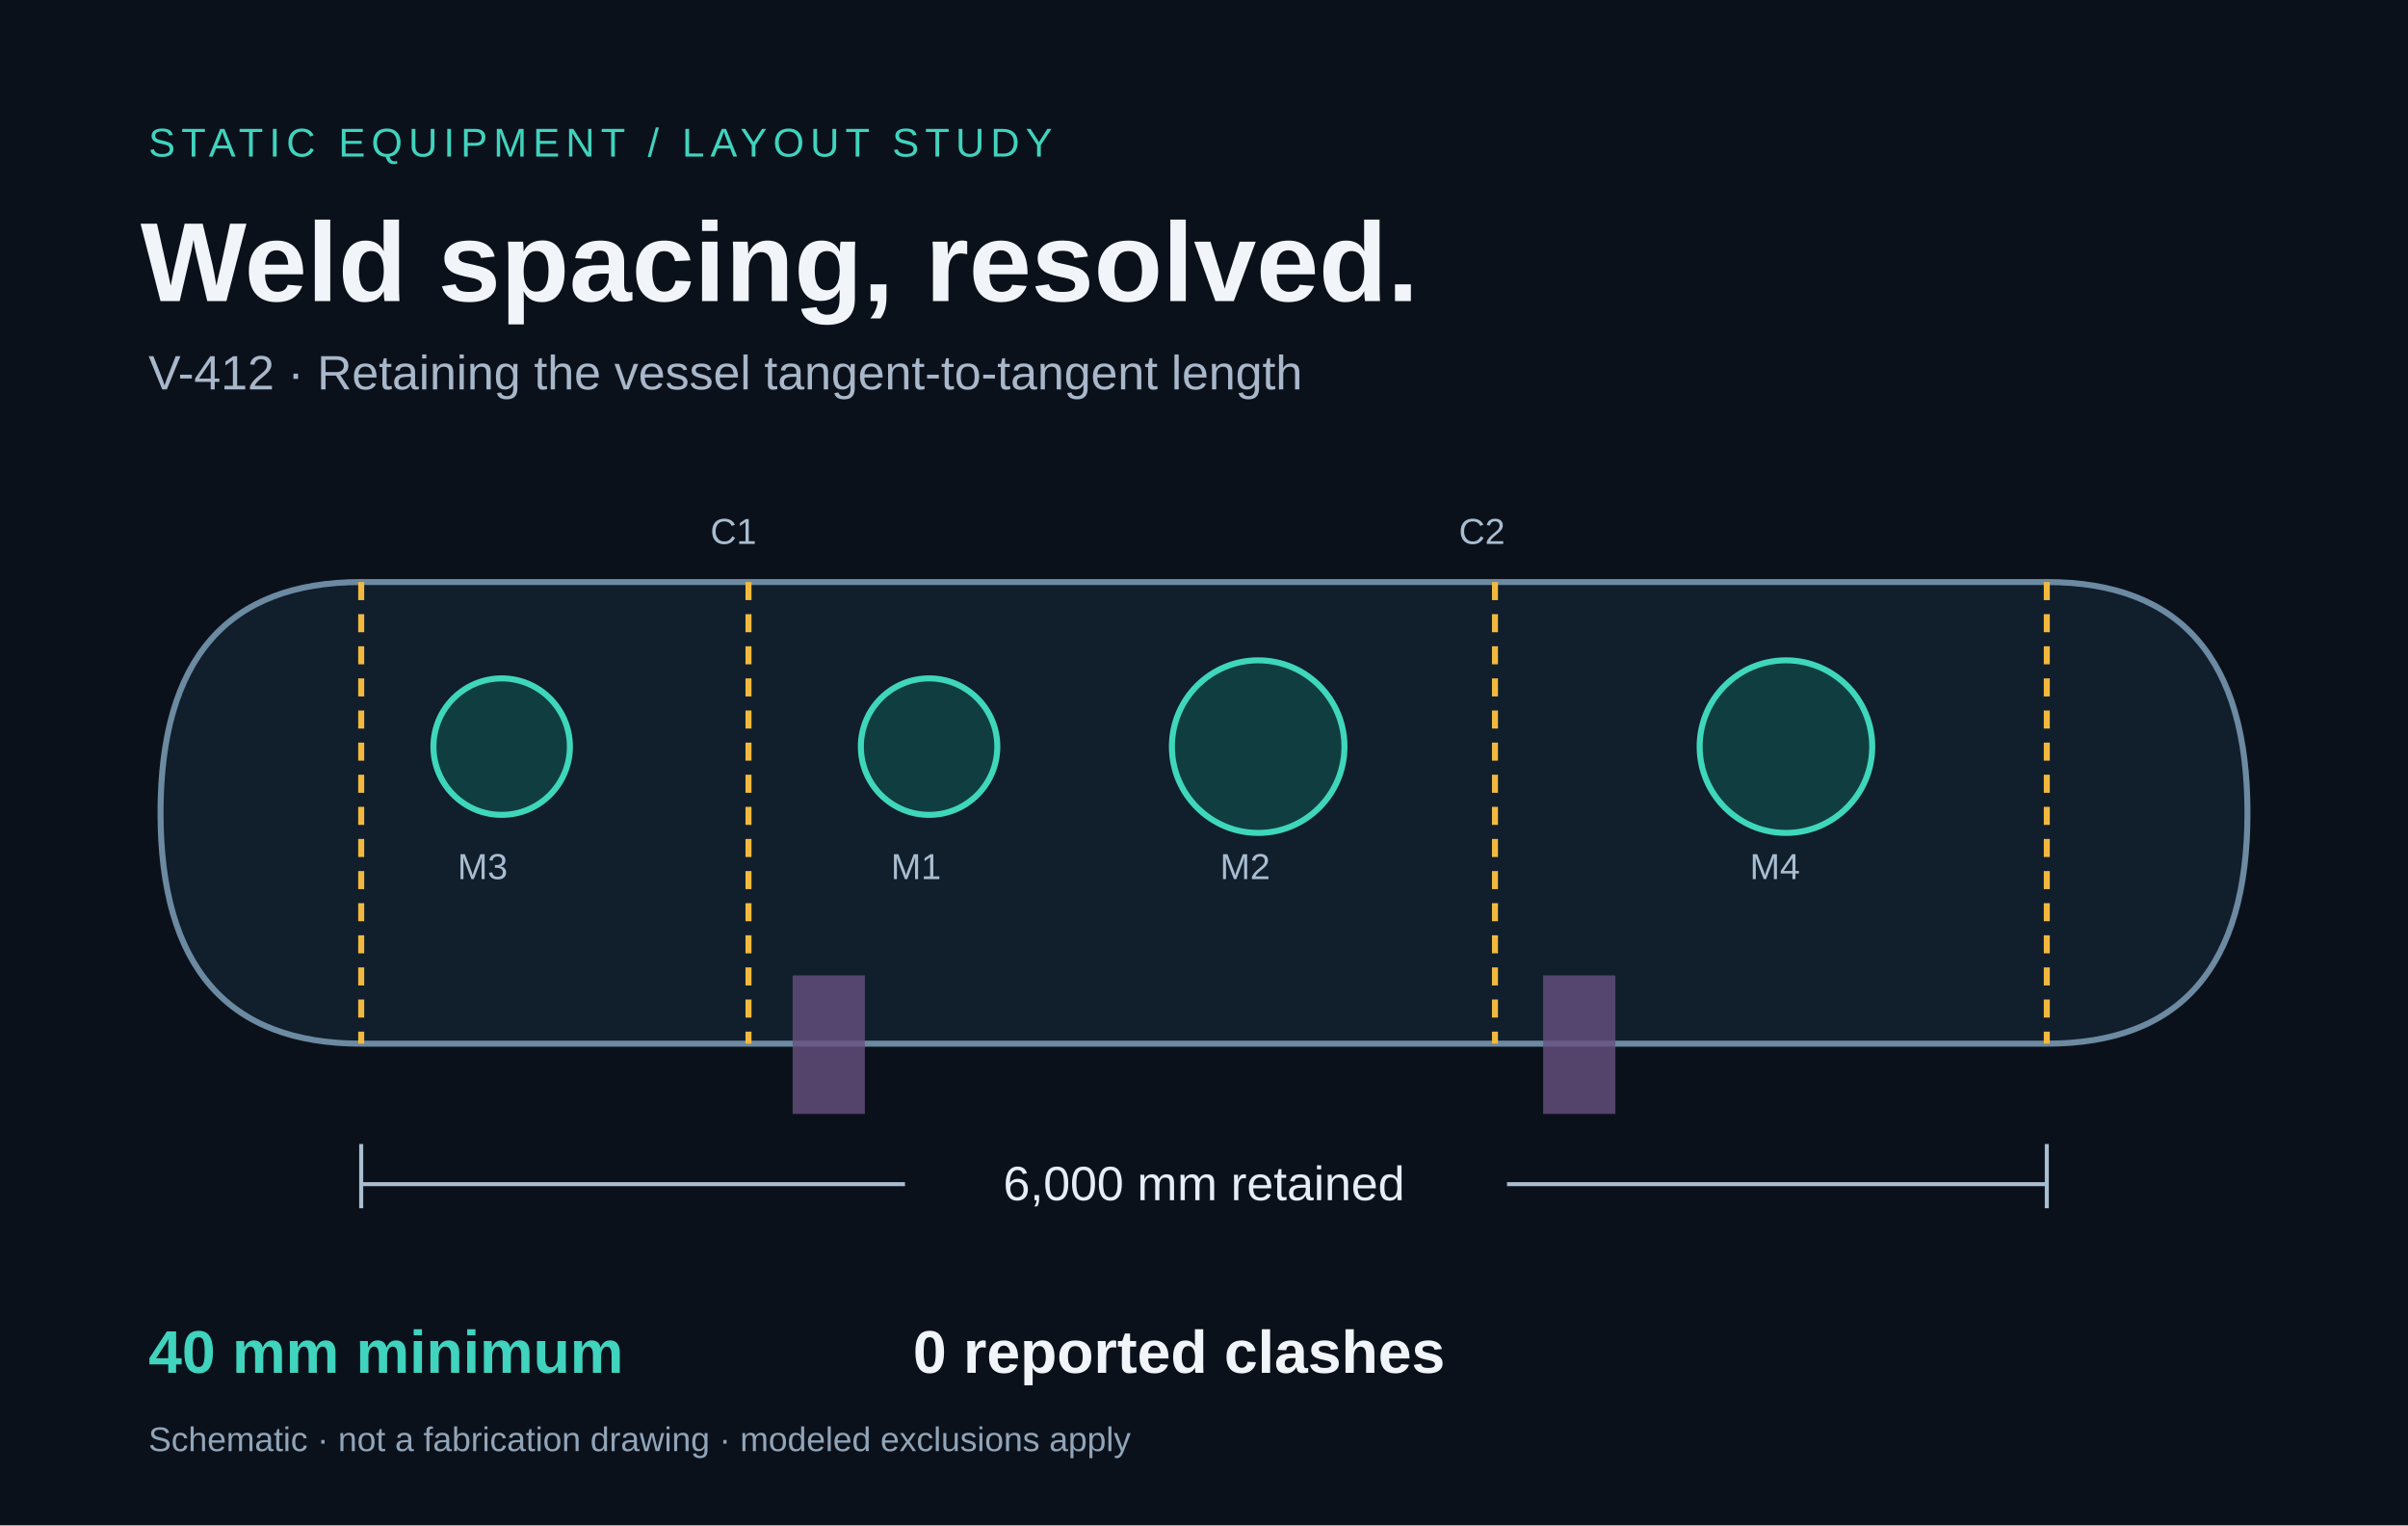
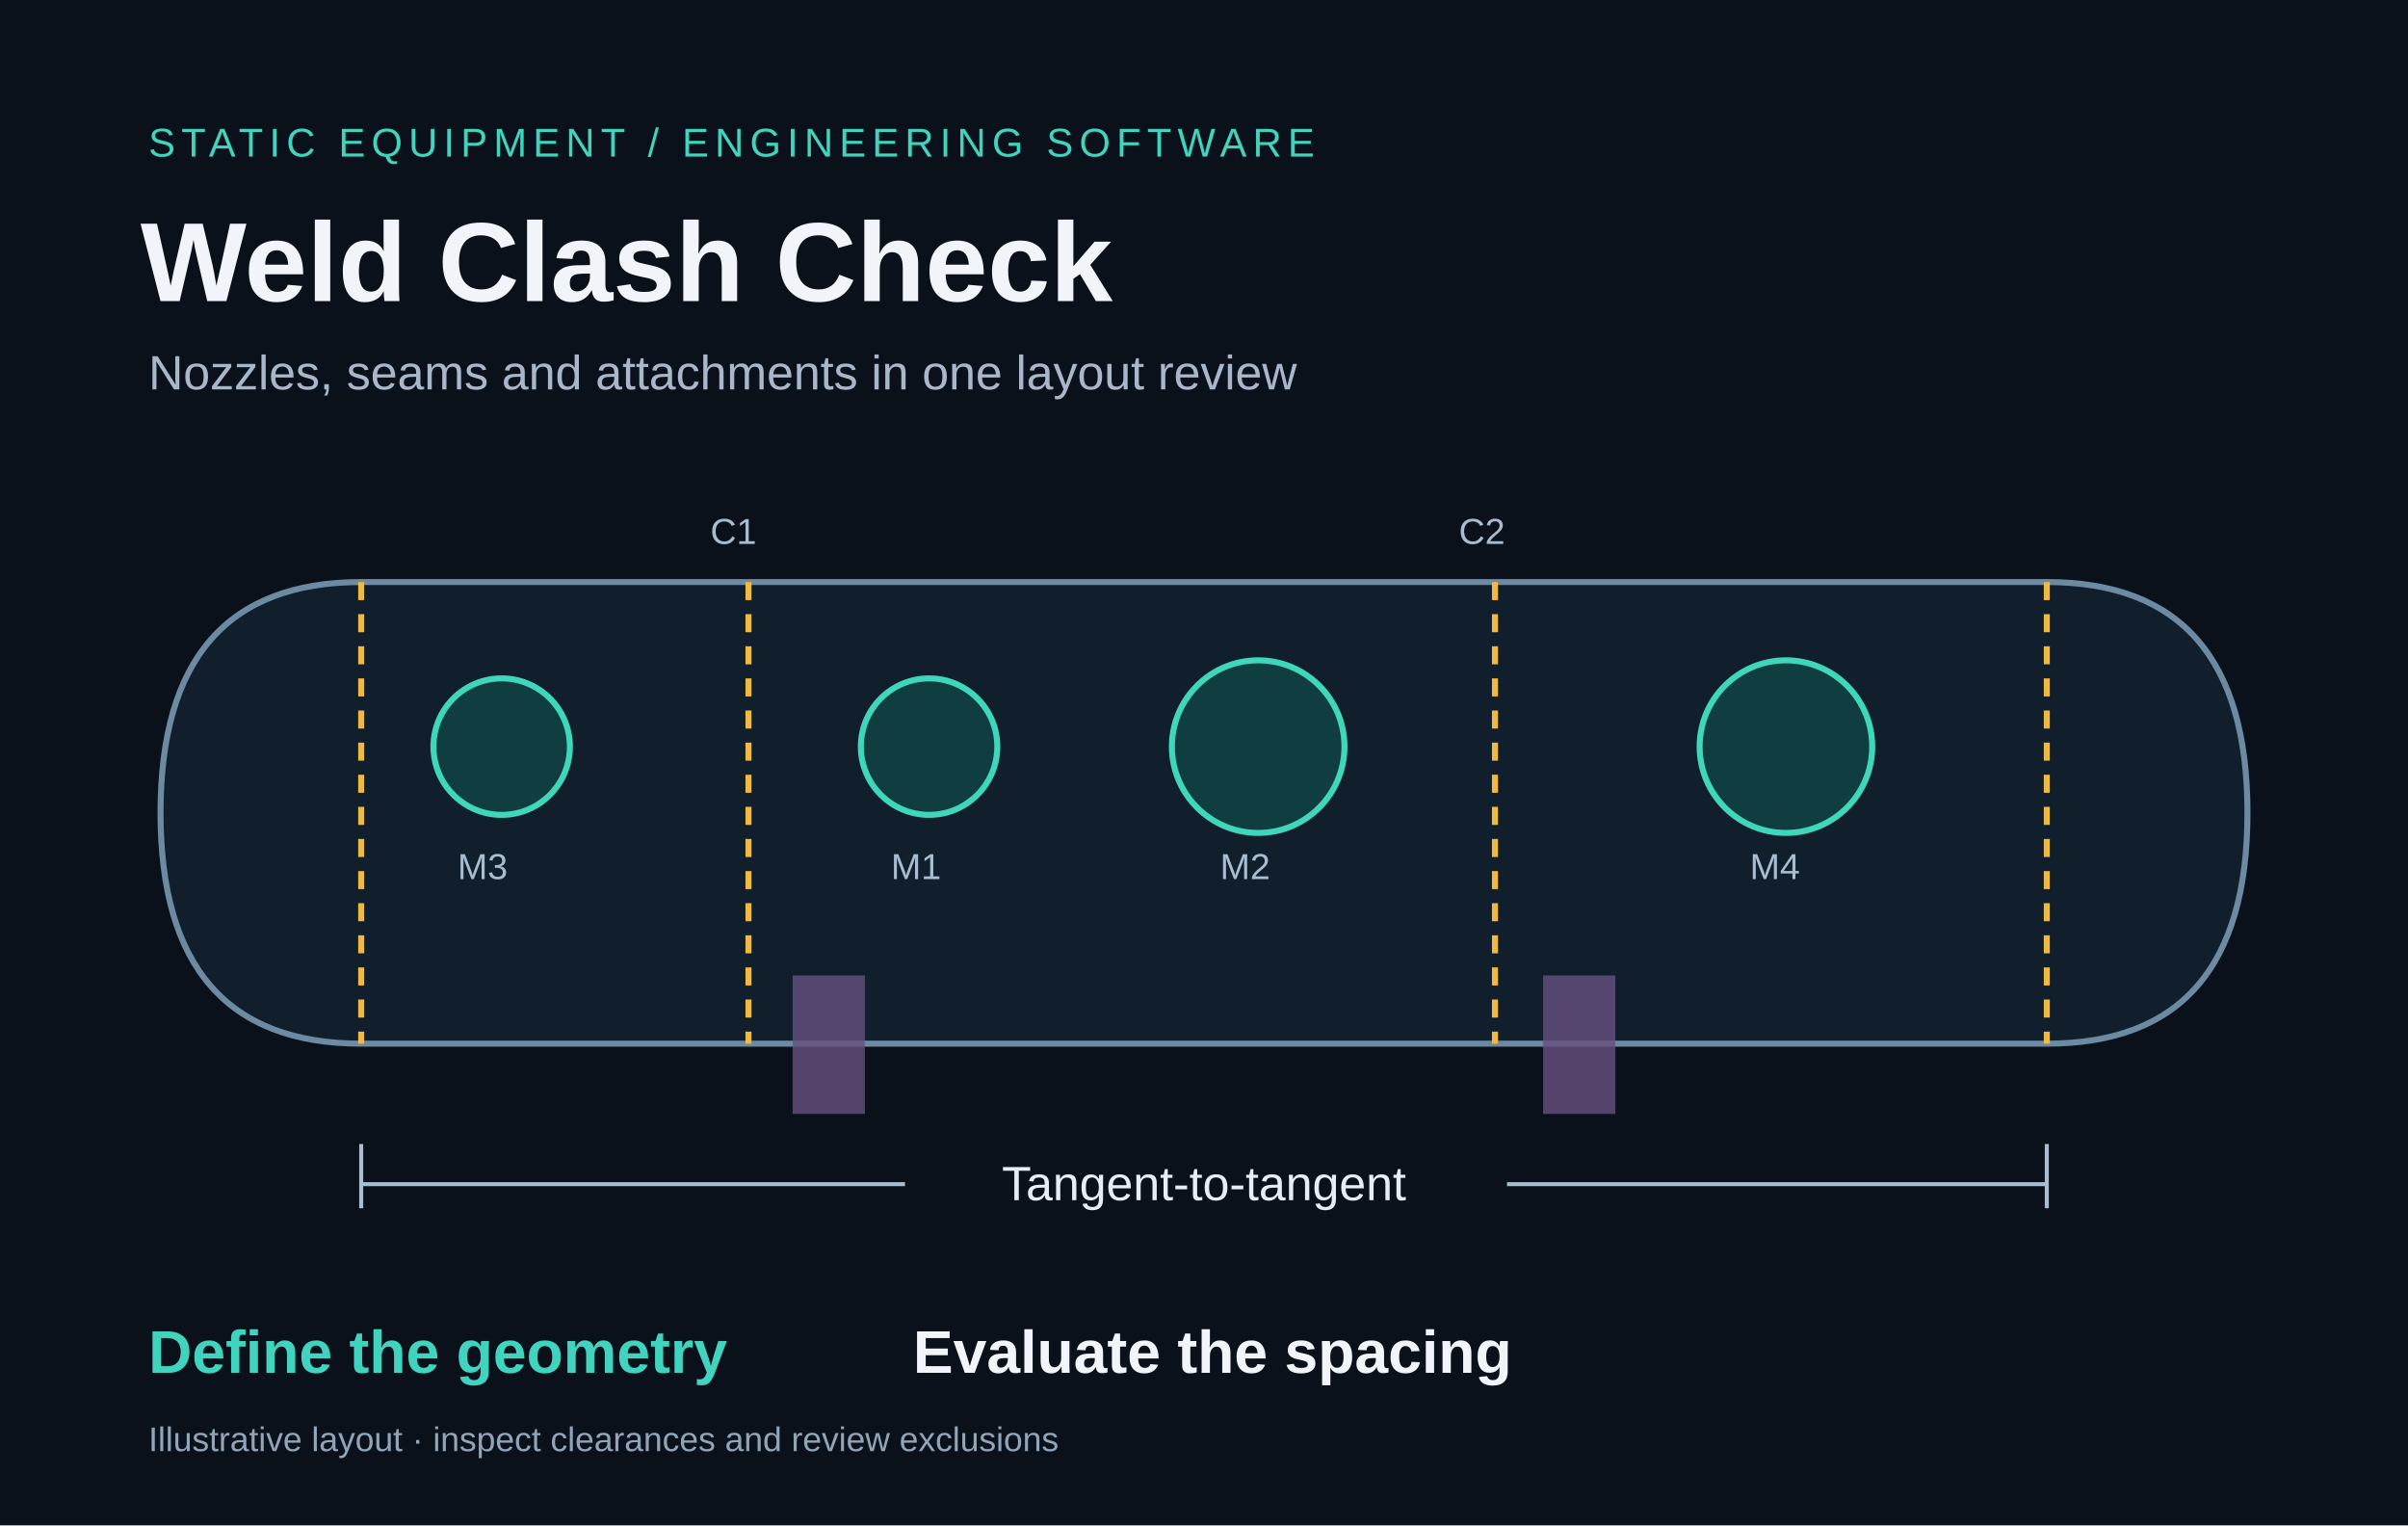
<svg xmlns="http://www.w3.org/2000/svg" width="1200" height="760" viewBox="0 0 1200 760" role="img" aria-labelledby="t d">
  <rect width="1200" height="760" fill="#0b111b" />
  <g font-family="Segoe UI,Arial,sans-serif">
-     <text x="74" y="78" fill="#40d3bd" font-size="20" letter-spacing="3">STATIC EQUIPMENT / LAYOUT STUDY</text>
-     <text x="70" y="150" fill="#f1f5f9" font-size="56" font-weight="700">Weld spacing, resolved.</text>
-     <text x="74" y="194" fill="#a8b7c9" font-size="24">V-412 · Retaining the vessel tangent-to-tangent length</text>
+     <text x="74" y="78" fill="#40d3bd" font-size="20" letter-spacing="3">STATIC EQUIPMENT / ENGINEERING SOFTWARE</text>
+     <text x="70" y="150" fill="#f1f5f9" font-size="56" font-weight="700">Weld Clash Check</text>
+     <text x="74" y="194" fill="#a8b7c9" font-size="24">Nozzles, seams and attachments in one layout review</text>
    <path d="M180 290 Q80 290 80 405 Q80 520 180 520 L1020 520 Q1120 520 1120 405 Q1120 290 1020 290 Z" fill="#111e2c" stroke="#6c8aa1" stroke-width="3" />
    <g stroke="#f2b940" stroke-width="3" stroke-dasharray="9 7">
      <path d="M180 290V520 M1020 290V520 M373 290V520 M745 290V520" />
    </g>
    <g fill="#103e40" stroke="#3fd7bc" stroke-width="3">
      <circle cx="250" cy="372" r="34" />
      <circle cx="463" cy="372" r="34" />
      <circle cx="627" cy="372" r="43" />
      <circle cx="890" cy="372" r="43" />
    </g>
    <g fill="#66507f" opacity=".8">
      <path d="M395 486H431V555H395Z M769 486H805V555H769Z" />
    </g>
    <g fill="#a9bdd0" font-size="18">
      <text x="354" y="271">C1</text>
      <text x="727" y="271">C2</text>
      <text x="228" y="438">M3</text>
      <text x="444" y="438">M1</text>
      <text x="608" y="438">M2</text>
      <text x="872" y="438">M4</text>
    </g>
    <g stroke="#a9bdd0" stroke-width="2">
      <path d="M180 570V602 M1020 570V602 M180 590H1020" />
    </g>
    <rect x="451" y="569" width="300" height="42" fill="#0b111b" />
-     <text x="600" y="598" text-anchor="middle" fill="#e5edf5" font-size="24">6,000 mm retained</text>
-     <text x="74" y="684" fill="#40d3bd" font-size="30" font-weight="600">40 mm minimum</text>
-     <text x="455" y="684" fill="#f1f5f9" font-size="30" font-weight="600">0 reported clashes</text>
-     <text x="74" y="723" fill="#91a5b8" font-size="17">Schematic · not a fabrication drawing · modeled exclusions apply</text>
+     <text x="600" y="598" text-anchor="middle" fill="#e5edf5" font-size="24">Tangent-to-tangent</text>
+     <text x="74" y="684" fill="#40d3bd" font-size="30" font-weight="600">Define the geometry</text>
+     <text x="455" y="684" fill="#f1f5f9" font-size="30" font-weight="600">Evaluate the spacing</text>
+     <text x="74" y="723" fill="#91a5b8" font-size="17">Illustrative layout · inspect clearances and review exclusions</text>
  </g>
</svg>
